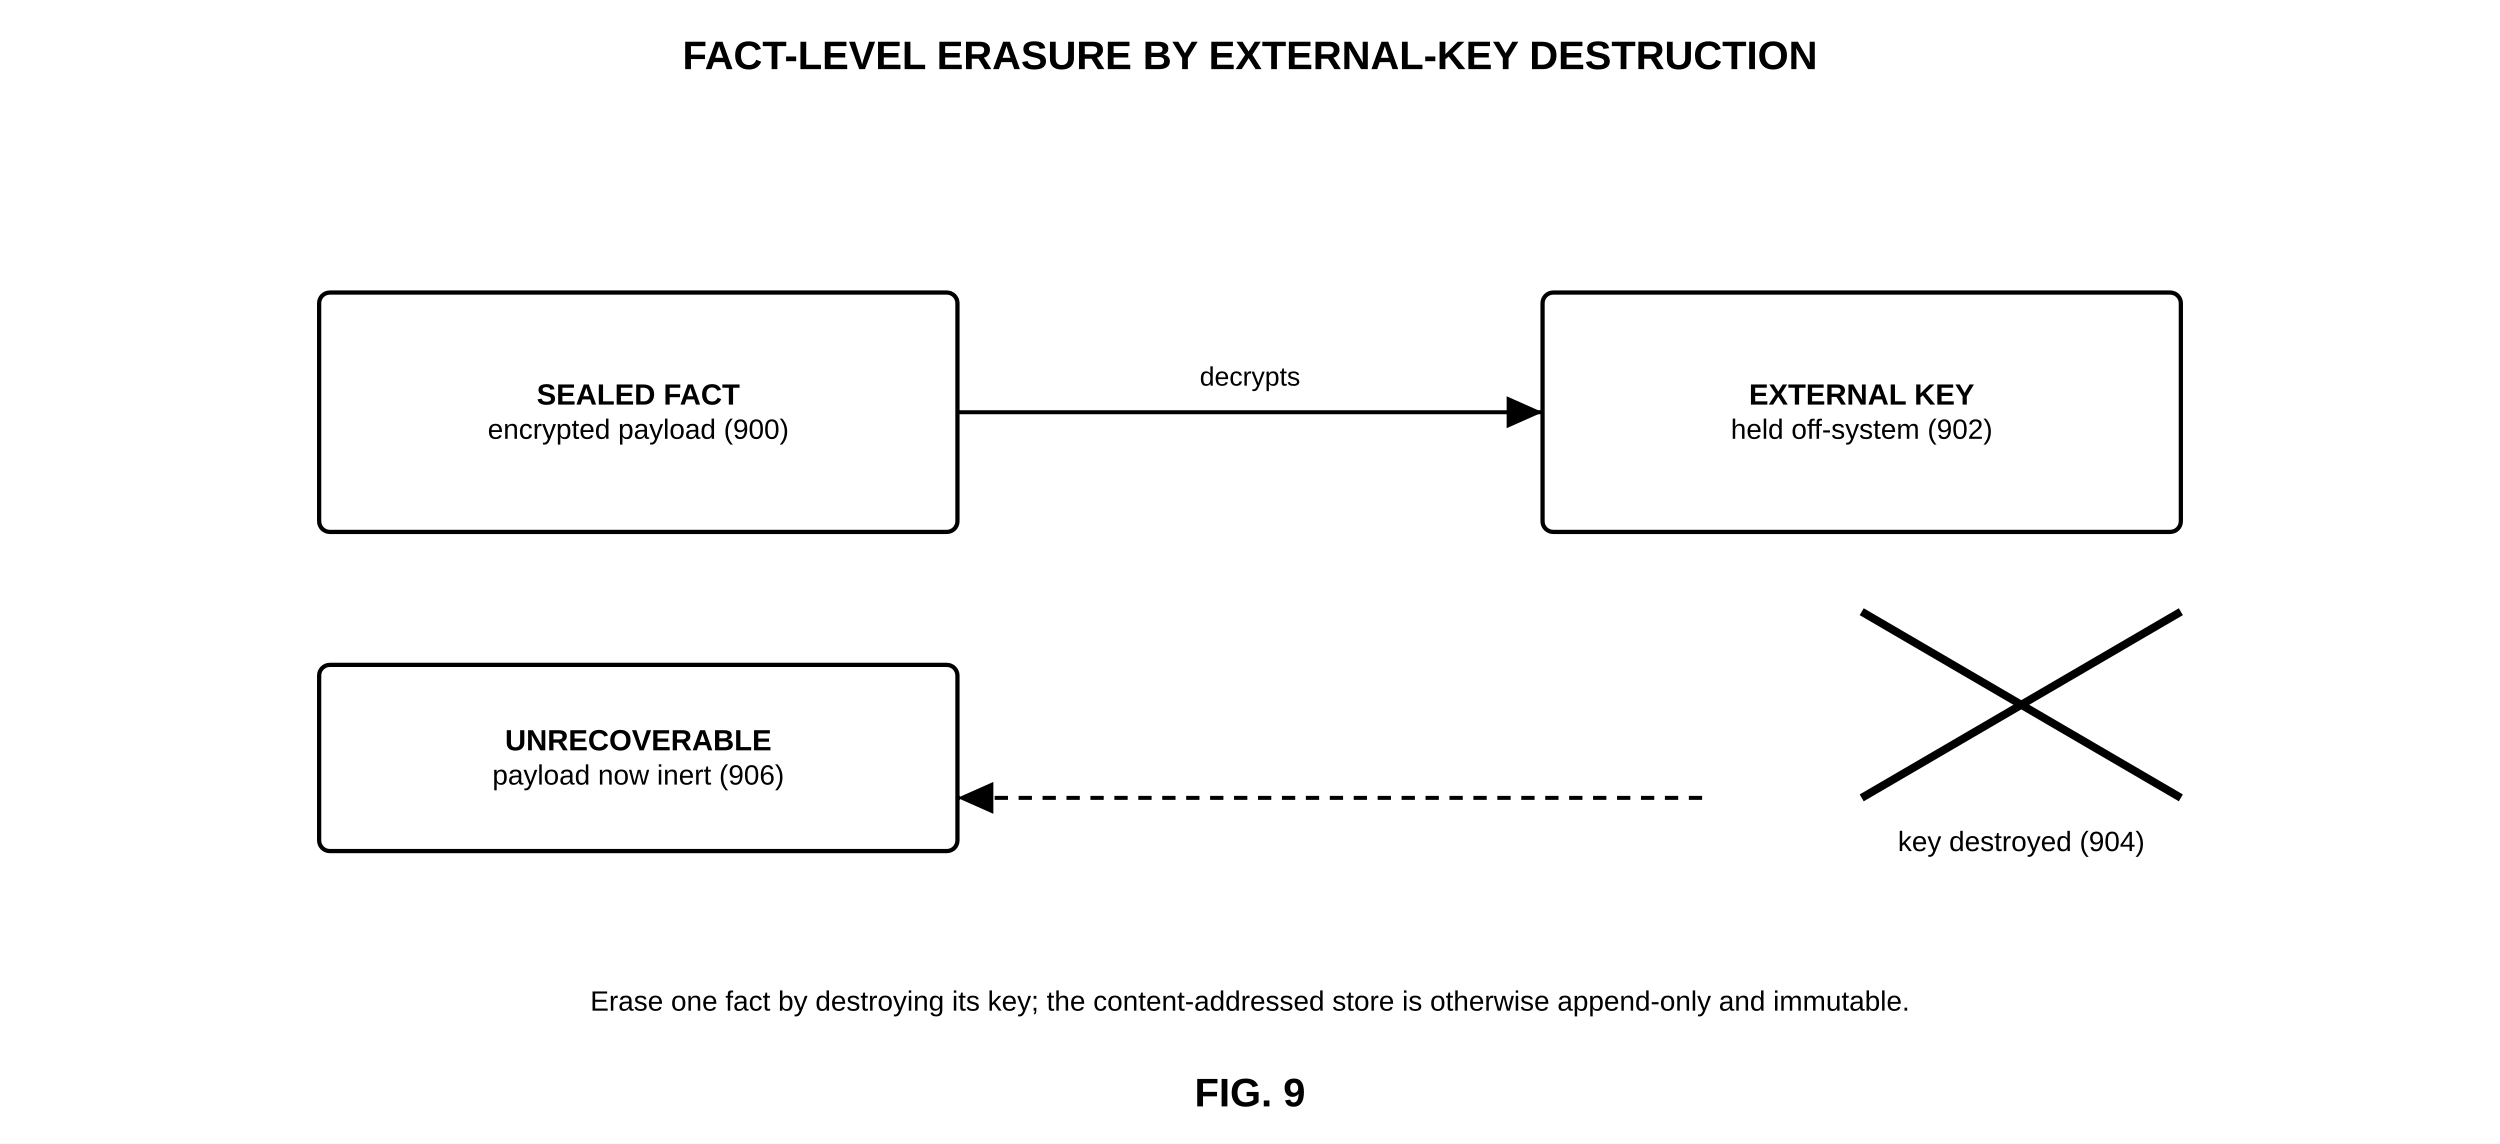
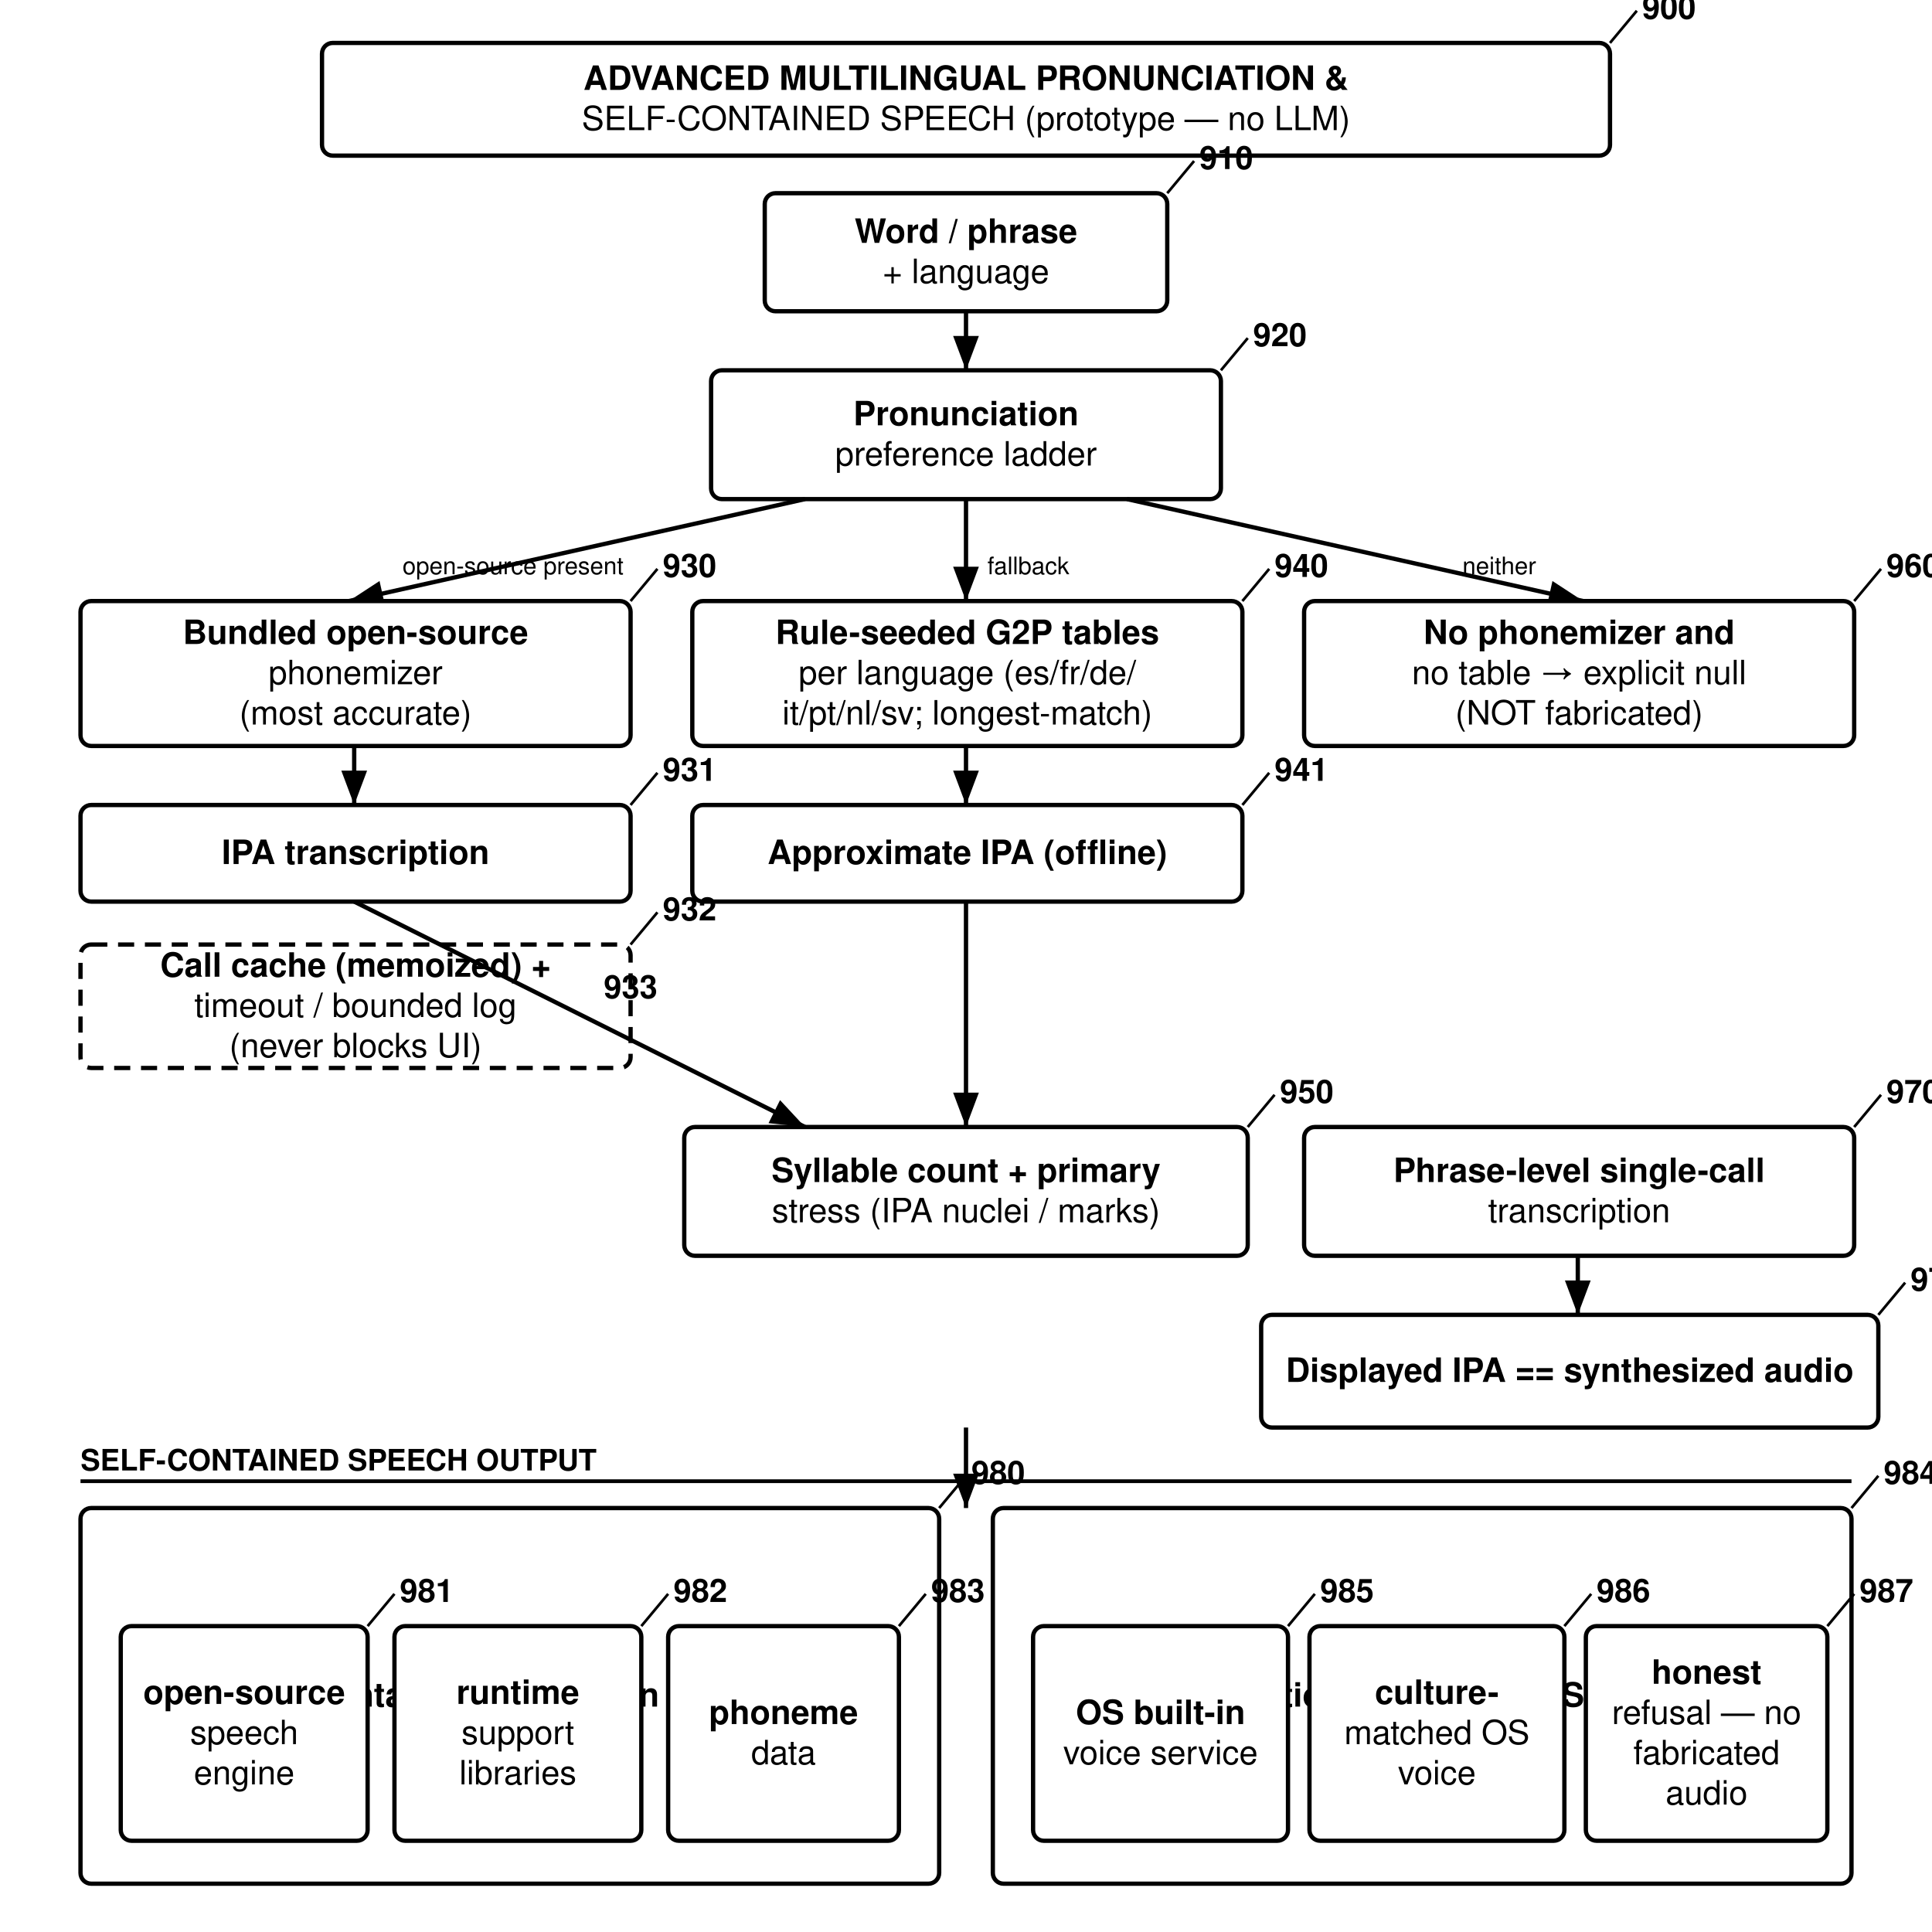
- <svg xmlns="http://www.w3.org/2000/svg" width="940" height="430" viewBox="0 0 940 430" font-family="Arial, Helvetica, sans-serif">
-   <rect width="940" height="430" fill="#ffffff" />
+ <svg xmlns="http://www.w3.org/2000/svg" viewBox="0 0 720 720" width="100%" style="max-width:100%;height:auto;background:#fff;border:1px solid #000">
  <defs>
-     <marker id="ah" markerWidth="12" markerHeight="12" refX="9" refY="4" orient="auto">
-       <path d="M0,0 L9,4 L0,8 Z" fill="#000" />
+     <marker id="ah" markerWidth="10" markerHeight="10" refX="8" refY="3" orient="auto" markerUnits="strokeWidth">
+       <path d="M0,0 L8,3 L0,6 z" fill="#000" />
    </marker>
  </defs>
-   <text x="470.0" y="26" text-anchor="middle" font-size="15" font-weight="bold">FACT-LEVEL ERASURE BY EXTERNAL-KEY DESTRUCTION</text>
-   <rect x="120" y="110" width="240" height="90" rx="4" fill="#ffffff" stroke="#000" stroke-width="1.6" />
-   <text x="240.0" y="149.0" text-anchor="middle" font-size="11" font-weight="bold" dominant-baseline="middle">SEALED FACT</text>
-   <text x="240.0" y="165.0" text-anchor="middle" font-size="10.5">encrypted payload (900)</text>
-   <rect x="580" y="110" width="240" height="90" rx="4" fill="#ffffff" stroke="#000" stroke-width="1.6" />
-   <text x="700.0" y="149.0" text-anchor="middle" font-size="11" font-weight="bold" dominant-baseline="middle">EXTERNAL KEY</text>
-   <text x="700.0" y="165.0" text-anchor="middle" font-size="10.5">held off-system (902)</text>
-   <line x1="360" y1="155" x2="580" y2="155" stroke="#000" stroke-width="1.5" marker-end="url(#ah)" />
-   <text x="470.0" y="145" text-anchor="middle" font-size="10">decrypts</text>
-   <line x1="700" y1="230" x2="820" y2="300" stroke="#000" stroke-width="3" />
-   <line x1="820" y1="230" x2="700" y2="300" stroke="#000" stroke-width="3" />
-   <text x="760" y="320" text-anchor="middle" font-size="10.5">key destroyed (904)</text>
-   <rect x="120" y="250" width="240" height="70" rx="4" fill="#ffffff" stroke="#000" stroke-width="1.6" />
-   <text x="240.0" y="279.0" text-anchor="middle" font-size="11" font-weight="bold" dominant-baseline="middle">UNRECOVERABLE</text>
-   <text x="240.0" y="295.0" text-anchor="middle" font-size="10.5">payload now inert (906)</text>
-   <line x1="640" y1="300" x2="360" y2="300" stroke="#000" stroke-width="1.5" stroke-dasharray="5 4" marker-end="url(#ah)" />
-   <text x="470.0" y="380" text-anchor="middle" font-size="10.5">Erase one fact by destroying its key; the content-addressed store is otherwise append-only and immutable.</text>
-   <text x="470.0" y="416" text-anchor="middle" font-size="15" font-weight="bold">FIG. 9</text>
+   <rect x="0" y="0" width="720" height="720" fill="#fff" />
+   <rect x="120" y="16" width="480" height="42" rx="4" fill="#fff" stroke="#000" stroke-width="1.6" />
+   <text x="360.0" y="33.5" text-anchor="middle" font-family="Helvetica,Arial,sans-serif" font-size="12.5" fill="#000" font-weight="700">ADVANCED MULTILINGUAL PRONUNCIATION &amp;</text>
+   <text x="360.0" y="48.5" text-anchor="middle" font-family="Helvetica,Arial,sans-serif" font-size="12.5" fill="#000">SELF-CONTAINED SPEECH (prototype — no LLM)</text>
+   <line x1="600" y1="16" x2="610" y2="4" stroke="#000" stroke-width="1" />
+   <text x="612" y="7" text-anchor="start" font-family="Helvetica,Arial,sans-serif" font-size="12" font-weight="700" fill="#000">900</text>
+   <rect x="285" y="72" width="150" height="44" rx="4" fill="#fff" stroke="#000" stroke-width="1.6" />
+   <text x="360.0" y="90.5" text-anchor="middle" font-family="Helvetica,Arial,sans-serif" font-size="12.5" fill="#000" font-weight="700">Word / phrase</text>
+   <text x="360.0" y="105.5" text-anchor="middle" font-family="Helvetica,Arial,sans-serif" font-size="12.5" fill="#000">+ language</text>
+   <line x1="435" y1="72" x2="445" y2="60" stroke="#000" stroke-width="1" />
+   <text x="447" y="63" text-anchor="start" font-family="Helvetica,Arial,sans-serif" font-size="12" font-weight="700" fill="#000">910</text>
+   <line x1="360" y1="116" x2="360" y2="138" stroke="#000" stroke-width="1.6" marker-end="url(#ah)" />
+   <rect x="265" y="138" width="190" height="48" rx="4" fill="#fff" stroke="#000" stroke-width="1.6" />
+   <text x="360.0" y="158.5" text-anchor="middle" font-family="Helvetica,Arial,sans-serif" font-size="12.5" fill="#000" font-weight="700">Pronunciation</text>
+   <text x="360.0" y="173.5" text-anchor="middle" font-family="Helvetica,Arial,sans-serif" font-size="12.5" fill="#000">preference ladder</text>
+   <line x1="455" y1="138" x2="465" y2="126" stroke="#000" stroke-width="1" />
+   <text x="467" y="129" text-anchor="start" font-family="Helvetica,Arial,sans-serif" font-size="12" font-weight="700" fill="#000">920</text>
+   <line x1="300" y1="186" x2="130" y2="224" stroke="#000" stroke-width="1.6" marker-end="url(#ah)" />
+   <text x="150" y="214" text-anchor="start" font-family="Helvetica,Arial,sans-serif" font-size="9" fill="#000">open-source present</text>
+   <line x1="360" y1="186" x2="360" y2="224" stroke="#000" stroke-width="1.6" marker-end="url(#ah)" />
+   <text x="368" y="214" text-anchor="start" font-family="Helvetica,Arial,sans-serif" font-size="9" fill="#000">fallback</text>
+   <line x1="420" y1="186" x2="590" y2="224" stroke="#000" stroke-width="1.6" marker-end="url(#ah)" />
+   <text x="545" y="214" text-anchor="start" font-family="Helvetica,Arial,sans-serif" font-size="9" fill="#000">neither</text>
+   <rect x="30" y="224" width="205" height="54" rx="4" fill="#fff" stroke="#000" stroke-width="1.6" />
+   <text x="132.5" y="240.0" text-anchor="middle" font-family="Helvetica,Arial,sans-serif" font-size="12.5" fill="#000" font-weight="700">Bundled open-source</text>
+   <text x="132.5" y="255.0" text-anchor="middle" font-family="Helvetica,Arial,sans-serif" font-size="12.5" fill="#000">phonemizer</text>
+   <text x="132.5" y="270.0" text-anchor="middle" font-family="Helvetica,Arial,sans-serif" font-size="12.5" fill="#000">(most accurate)</text>
+   <line x1="235" y1="224" x2="245" y2="212" stroke="#000" stroke-width="1" />
+   <text x="247" y="215" text-anchor="start" font-family="Helvetica,Arial,sans-serif" font-size="12" font-weight="700" fill="#000">930</text>
+   <rect x="258" y="224" width="205" height="54" rx="4" fill="#fff" stroke="#000" stroke-width="1.6" />
+   <text x="360.5" y="240.0" text-anchor="middle" font-family="Helvetica,Arial,sans-serif" font-size="12.5" fill="#000" font-weight="700">Rule-seeded G2P tables</text>
+   <text x="360.5" y="255.0" text-anchor="middle" font-family="Helvetica,Arial,sans-serif" font-size="12.5" fill="#000">per language (es/fr/de/</text>
+   <text x="360.5" y="270.0" text-anchor="middle" font-family="Helvetica,Arial,sans-serif" font-size="12.5" fill="#000">it/pt/nl/sv; longest-match)</text>
+   <line x1="463" y1="224" x2="473" y2="212" stroke="#000" stroke-width="1" />
+   <text x="475" y="215" text-anchor="start" font-family="Helvetica,Arial,sans-serif" font-size="12" font-weight="700" fill="#000">940</text>
+   <rect x="486" y="224" width="205" height="54" rx="4" fill="#fff" stroke="#000" stroke-width="1.6" />
+   <text x="588.5" y="240.0" text-anchor="middle" font-family="Helvetica,Arial,sans-serif" font-size="12.5" fill="#000" font-weight="700">No phonemizer and</text>
+   <text x="588.5" y="255.0" text-anchor="middle" font-family="Helvetica,Arial,sans-serif" font-size="12.5" fill="#000">no table → explicit null</text>
+   <text x="588.5" y="270.0" text-anchor="middle" font-family="Helvetica,Arial,sans-serif" font-size="12.5" fill="#000">(NOT fabricated)</text>
+   <line x1="691" y1="224" x2="701" y2="212" stroke="#000" stroke-width="1" />
+   <text x="703" y="215" text-anchor="start" font-family="Helvetica,Arial,sans-serif" font-size="12" font-weight="700" fill="#000">960</text>
+   <line x1="132" y1="278" x2="132" y2="300" stroke="#000" stroke-width="1.6" marker-end="url(#ah)" />
+   <rect x="30" y="300" width="205" height="36" rx="4" fill="#fff" stroke="#000" stroke-width="1.6" />
+   <text x="132.5" y="322.0" text-anchor="middle" font-family="Helvetica,Arial,sans-serif" font-size="12.5" fill="#000" font-weight="700">IPA transcription</text>
+   <line x1="235" y1="300" x2="245" y2="288" stroke="#000" stroke-width="1" />
+   <text x="247" y="291" text-anchor="start" font-family="Helvetica,Arial,sans-serif" font-size="12" font-weight="700" fill="#000">931</text>
+   <line x1="360" y1="278" x2="360" y2="300" stroke="#000" stroke-width="1.6" marker-end="url(#ah)" />
+   <rect x="258" y="300" width="205" height="36" rx="4" fill="#fff" stroke="#000" stroke-width="1.6" />
+   <text x="360.5" y="322.0" text-anchor="middle" font-family="Helvetica,Arial,sans-serif" font-size="12.5" fill="#000" font-weight="700">Approximate IPA (offline)</text>
+   <line x1="463" y1="300" x2="473" y2="288" stroke="#000" stroke-width="1" />
+   <text x="475" y="291" text-anchor="start" font-family="Helvetica,Arial,sans-serif" font-size="12" font-weight="700" fill="#000">941</text>
+   <rect x="30" y="352" width="205" height="46" rx="4" fill="#fff" stroke="#000" stroke-width="1.6" stroke-dasharray="6 4" />
+   <text x="132.5" y="364.0" text-anchor="middle" font-family="Helvetica,Arial,sans-serif" font-size="12.5" fill="#000" font-weight="700">Call cache (memoized) +</text>
+   <text x="132.5" y="379.0" text-anchor="middle" font-family="Helvetica,Arial,sans-serif" font-size="12.5" fill="#000">timeout / bounded log</text>
+   <text x="132.5" y="394.0" text-anchor="middle" font-family="Helvetica,Arial,sans-serif" font-size="12.5" fill="#000">(never blocks UI)</text>
+   <line x1="235" y1="352" x2="245" y2="340" stroke="#000" stroke-width="1" />
+   <text x="247" y="343" text-anchor="start" font-family="Helvetica,Arial,sans-serif" font-size="12" font-weight="700" fill="#000">932</text>
+   <text x="225" y="372" text-anchor="start" font-family="Helvetica,Arial,sans-serif" font-size="12" fill="#000" font-weight="700">933</text>
+   <line x1="132" y1="336" x2="300" y2="420" stroke="#000" stroke-width="1.6" marker-end="url(#ah)" />
+   <line x1="360" y1="336" x2="360" y2="420" stroke="#000" stroke-width="1.6" marker-end="url(#ah)" />
+   <rect x="255" y="420" width="210" height="48" rx="4" fill="#fff" stroke="#000" stroke-width="1.6" />
+   <text x="360.0" y="440.5" text-anchor="middle" font-family="Helvetica,Arial,sans-serif" font-size="12.5" fill="#000" font-weight="700">Syllable count + primary</text>
+   <text x="360.0" y="455.5" text-anchor="middle" font-family="Helvetica,Arial,sans-serif" font-size="12.5" fill="#000">stress (IPA nuclei / marks)</text>
+   <line x1="465" y1="420" x2="475" y2="408" stroke="#000" stroke-width="1" />
+   <text x="477" y="411" text-anchor="start" font-family="Helvetica,Arial,sans-serif" font-size="12" font-weight="700" fill="#000">950</text>
+   <rect x="486" y="420" width="205" height="48" rx="4" fill="#fff" stroke="#000" stroke-width="1.6" />
+   <text x="588.5" y="440.5" text-anchor="middle" font-family="Helvetica,Arial,sans-serif" font-size="12.5" fill="#000" font-weight="700">Phrase-level single-call</text>
+   <text x="588.5" y="455.5" text-anchor="middle" font-family="Helvetica,Arial,sans-serif" font-size="12.5" fill="#000">transcription</text>
+   <line x1="691" y1="420" x2="701" y2="408" stroke="#000" stroke-width="1" />
+   <text x="703" y="411" text-anchor="start" font-family="Helvetica,Arial,sans-serif" font-size="12" font-weight="700" fill="#000">970</text>
+   <line x1="588" y1="468" x2="588" y2="490" stroke="#000" stroke-width="1.6" marker-end="url(#ah)" />
+   <rect x="470" y="490" width="230" height="42" rx="4" fill="#fff" stroke="#000" stroke-width="1.6" />
+   <text x="585.0" y="515.0" text-anchor="middle" font-family="Helvetica,Arial,sans-serif" font-size="12.5" fill="#000" font-weight="700">Displayed IPA == synthesized audio</text>
+   <line x1="700" y1="490" x2="710" y2="478" stroke="#000" stroke-width="1" />
+   <text x="712" y="481" text-anchor="start" font-family="Helvetica,Arial,sans-serif" font-size="12" font-weight="700" fill="#000">971</text>
+   <line x1="30" y1="552" x2="690" y2="552" stroke="#000" stroke-width="1.4" />
+   <text x="30" y="548" text-anchor="start" font-family="Helvetica,Arial,sans-serif" font-size="11" fill="#000" font-weight="700">SELF-CONTAINED SPEECH OUTPUT</text>
+   <rect x="30" y="562" width="320" height="140" rx="4" fill="#fff" stroke="#000" stroke-width="1.6" />
+   <text x="190.0" y="636.0" text-anchor="middle" font-family="Helvetica,Arial,sans-serif" font-size="12.5" fill="#000" font-weight="700">Self-contained application bundle</text>
+   <line x1="350" y1="562" x2="360" y2="550" stroke="#000" stroke-width="1" />
+   <text x="362" y="553" text-anchor="start" font-family="Helvetica,Arial,sans-serif" font-size="12" font-weight="700" fill="#000">980</text>
+   <rect x="45" y="606" width="92" height="80" rx="4" fill="#fff" stroke="#000" stroke-width="1.6" />
+   <text x="91.0" y="635.0" text-anchor="middle" font-family="Helvetica,Arial,sans-serif" font-size="12.5" fill="#000" font-weight="700">open-source</text>
+   <text x="91.0" y="650.0" text-anchor="middle" font-family="Helvetica,Arial,sans-serif" font-size="12.5" fill="#000">speech</text>
+   <text x="91.0" y="665.0" text-anchor="middle" font-family="Helvetica,Arial,sans-serif" font-size="12.5" fill="#000">engine</text>
+   <line x1="137" y1="606" x2="147" y2="594" stroke="#000" stroke-width="1" />
+   <text x="149" y="597" text-anchor="start" font-family="Helvetica,Arial,sans-serif" font-size="12" font-weight="700" fill="#000">981</text>
+   <rect x="147" y="606" width="92" height="80" rx="4" fill="#fff" stroke="#000" stroke-width="1.6" />
+   <text x="193.0" y="635.0" text-anchor="middle" font-family="Helvetica,Arial,sans-serif" font-size="12.5" fill="#000" font-weight="700">runtime</text>
+   <text x="193.0" y="650.0" text-anchor="middle" font-family="Helvetica,Arial,sans-serif" font-size="12.5" fill="#000">support</text>
+   <text x="193.0" y="665.0" text-anchor="middle" font-family="Helvetica,Arial,sans-serif" font-size="12.5" fill="#000">libraries</text>
+   <line x1="239" y1="606" x2="249" y2="594" stroke="#000" stroke-width="1" />
+   <text x="251" y="597" text-anchor="start" font-family="Helvetica,Arial,sans-serif" font-size="12" font-weight="700" fill="#000">982</text>
+   <rect x="249" y="606" width="86" height="80" rx="4" fill="#fff" stroke="#000" stroke-width="1.6" />
+   <text x="292.0" y="642.5" text-anchor="middle" font-family="Helvetica,Arial,sans-serif" font-size="12.5" fill="#000" font-weight="700">phoneme</text>
+   <text x="292.0" y="657.5" text-anchor="middle" font-family="Helvetica,Arial,sans-serif" font-size="12.5" fill="#000">data</text>
+   <line x1="335" y1="606" x2="345" y2="594" stroke="#000" stroke-width="1" />
+   <text x="347" y="597" text-anchor="start" font-family="Helvetica,Arial,sans-serif" font-size="12" font-weight="700" fill="#000">983</text>
+   <rect x="370" y="562" width="320" height="140" rx="4" fill="#fff" stroke="#000" stroke-width="1.6" />
+   <text x="530.0" y="636.0" text-anchor="middle" font-family="Helvetica,Arial,sans-serif" font-size="12.5" fill="#000" font-weight="700">Engine-selection ladder (per OS / language)</text>
+   <line x1="690" y1="562" x2="700" y2="550" stroke="#000" stroke-width="1" />
+   <text x="702" y="553" text-anchor="start" font-family="Helvetica,Arial,sans-serif" font-size="12" font-weight="700" fill="#000">984</text>
+   <rect x="385" y="606" width="95" height="80" rx="4" fill="#fff" stroke="#000" stroke-width="1.6" />
+   <text x="432.5" y="642.5" text-anchor="middle" font-family="Helvetica,Arial,sans-serif" font-size="12.5" fill="#000" font-weight="700">OS built-in</text>
+   <text x="432.5" y="657.5" text-anchor="middle" font-family="Helvetica,Arial,sans-serif" font-size="12.5" fill="#000">voice service</text>
+   <line x1="480" y1="606" x2="490" y2="594" stroke="#000" stroke-width="1" />
+   <text x="492" y="597" text-anchor="start" font-family="Helvetica,Arial,sans-serif" font-size="12" font-weight="700" fill="#000">985</text>
+   <rect x="488" y="606" width="95" height="80" rx="4" fill="#fff" stroke="#000" stroke-width="1.6" />
+   <text x="535.5" y="635.0" text-anchor="middle" font-family="Helvetica,Arial,sans-serif" font-size="12.5" fill="#000" font-weight="700">culture-</text>
+   <text x="535.5" y="650.0" text-anchor="middle" font-family="Helvetica,Arial,sans-serif" font-size="12.5" fill="#000">matched OS</text>
+   <text x="535.5" y="665.0" text-anchor="middle" font-family="Helvetica,Arial,sans-serif" font-size="12.5" fill="#000">voice</text>
+   <line x1="583" y1="606" x2="593" y2="594" stroke="#000" stroke-width="1" />
+   <text x="595" y="597" text-anchor="start" font-family="Helvetica,Arial,sans-serif" font-size="12" font-weight="700" fill="#000">986</text>
+   <rect x="591" y="606" width="90" height="80" rx="4" fill="#fff" stroke="#000" stroke-width="1.6" />
+   <text x="636.0" y="627.5" text-anchor="middle" font-family="Helvetica,Arial,sans-serif" font-size="12.5" fill="#000" font-weight="700">honest</text>
+   <text x="636.0" y="642.5" text-anchor="middle" font-family="Helvetica,Arial,sans-serif" font-size="12.5" fill="#000">refusal — no</text>
+   <text x="636.0" y="657.5" text-anchor="middle" font-family="Helvetica,Arial,sans-serif" font-size="12.5" fill="#000">fabricated</text>
+   <text x="636.0" y="672.5" text-anchor="middle" font-family="Helvetica,Arial,sans-serif" font-size="12.5" fill="#000">audio</text>
+   <line x1="681" y1="606" x2="691" y2="594" stroke="#000" stroke-width="1" />
+   <text x="693" y="597" text-anchor="start" font-family="Helvetica,Arial,sans-serif" font-size="12" font-weight="700" fill="#000">987</text>
+   <line x1="360" y1="532" x2="360" y2="562" stroke="#000" stroke-width="1.6" marker-end="url(#ah)" />
</svg>
